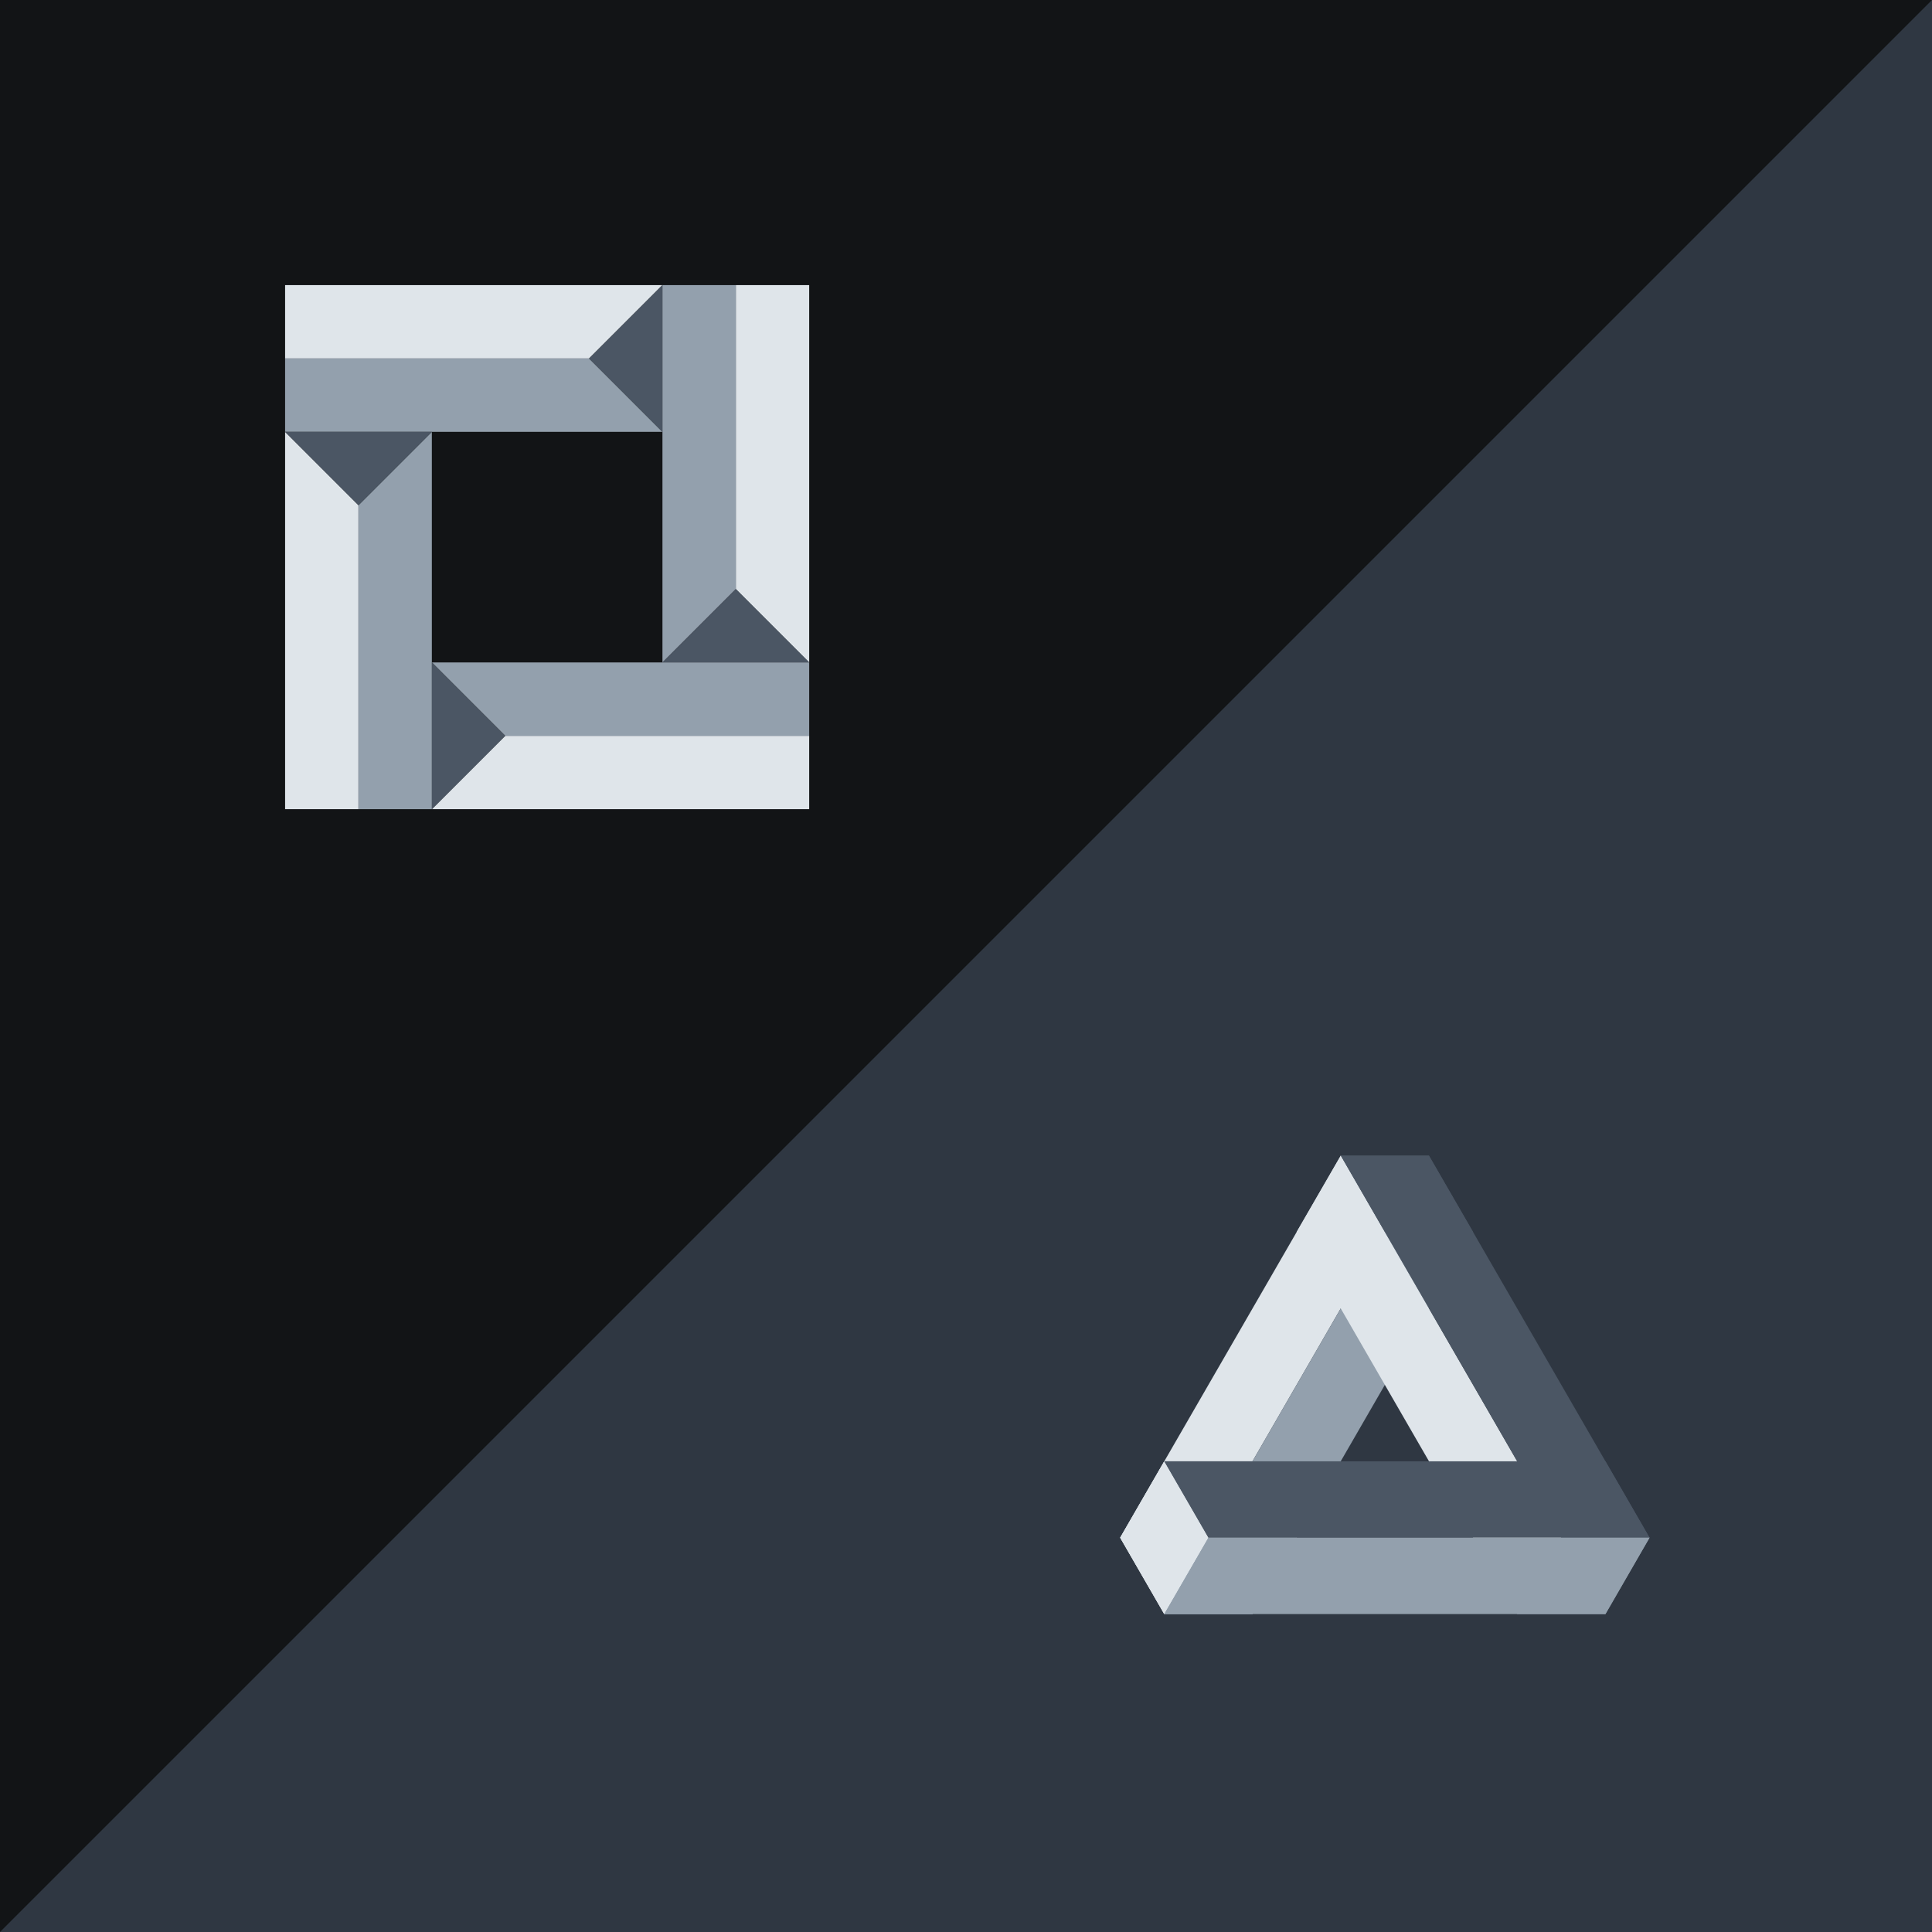
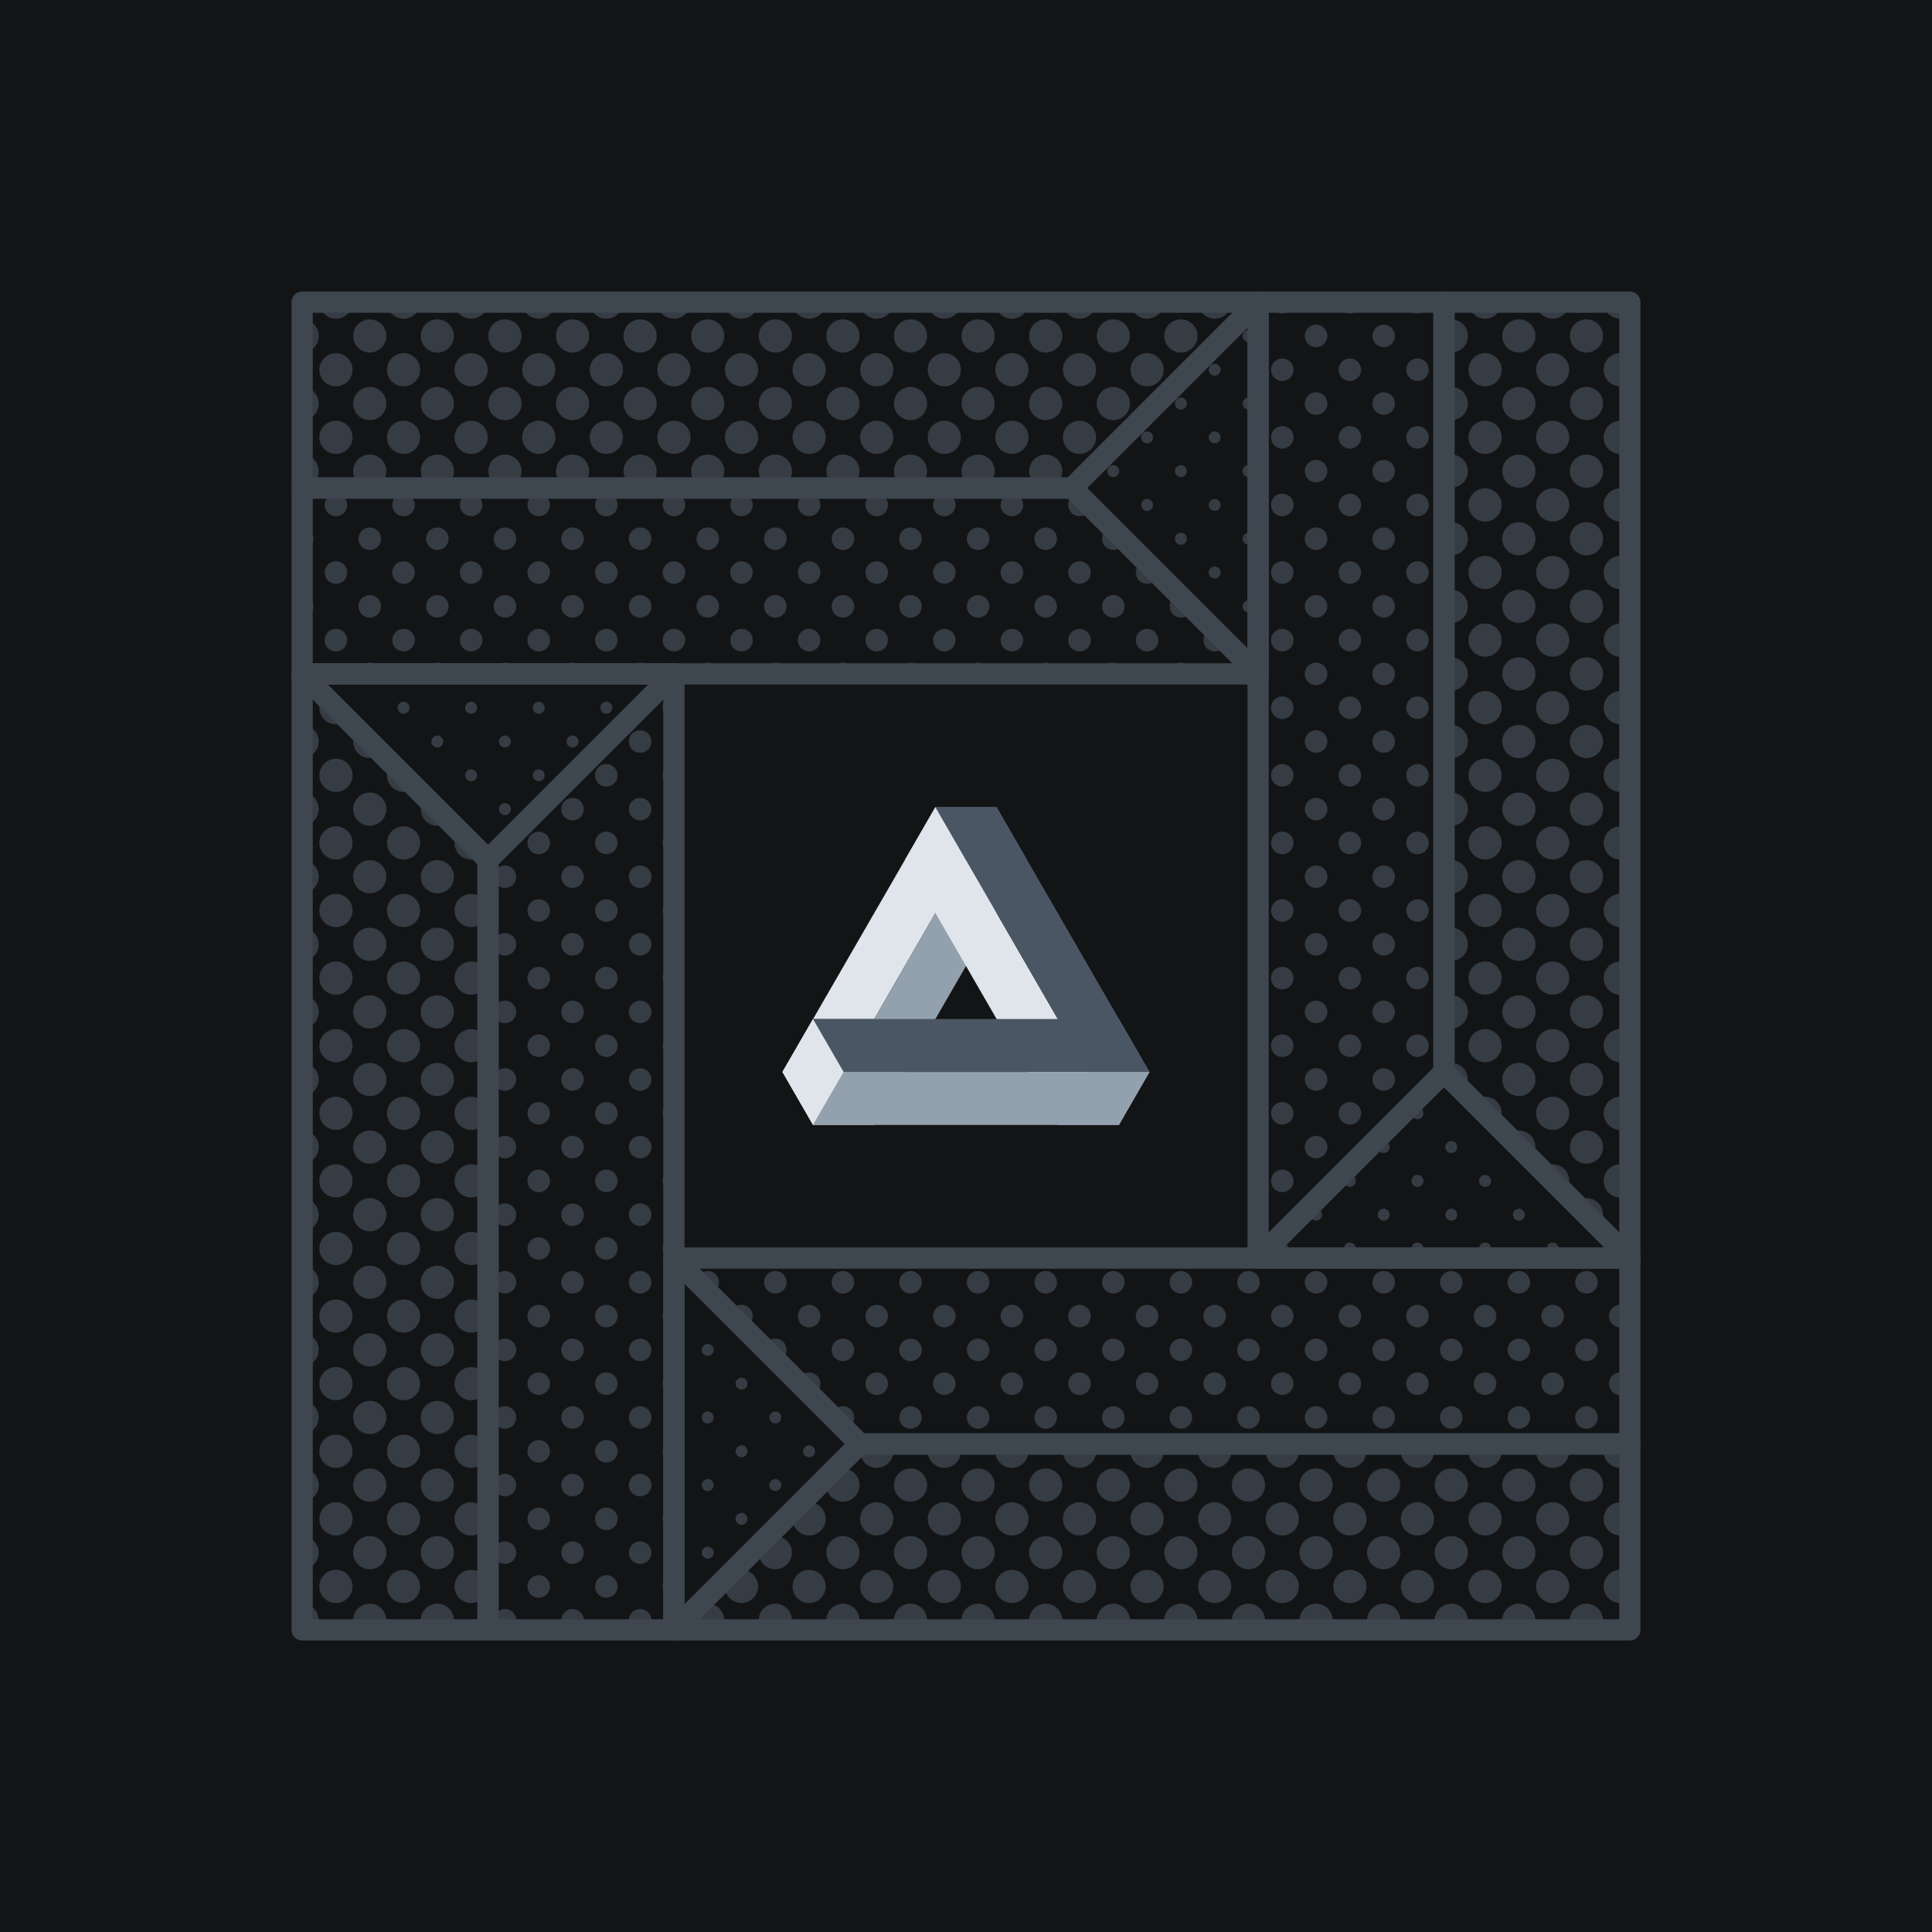
<svg xmlns="http://www.w3.org/2000/svg" viewBox="0 0 512 512" width="512" height="512">
  <rect width="512" height="512" fill="#121416" />
-   <polygon points="512,0 512,512 0,512" fill="#2F3742" />
-   <svg x="70" y="70" width="150" height="150" viewBox="-4 -4 108.00 108.00" preserveAspectRatio="xMidYMid meet">
-     <polygon points="0.00,0.00 72.00,0.00 58.00,14.00 0.00,14.00" fill="#DFE5EA" />
-     <polygon points="0.00,14.00 58.00,14.00 72.00,28.00 0.00,28.00" fill="#93A0AD" />
-     <polygon points="72.00,0.00 72.00,28.00 58.00,14.00" fill="#4B5664" />
-     <polygon points="100.00,0.00 100.00,72.00 86.00,58.00 86.00,0.00" fill="#DFE5EA" />
-     <polygon points="86.00,0.00 86.00,58.00 72.00,72.00 72.00,0.00" fill="#93A0AD" />
-     <polygon points="100.00,72.00 72.00,72.00 86.00,58.00" fill="#4B5664" />
-     <polygon points="100.00,100.00 28.00,100.00 42.00,86.00 100.00,86.00" fill="#DFE5EA" />
-     <polygon points="100.00,86.00 42.00,86.00 28.00,72.00 100.00,72.00" fill="#93A0AD" />
-     <polygon points="28.00,100.00 28.00,72.00 42.00,86.00" fill="#4B5664" />
-     <polygon points="0.00,100.00 0.00,28.00 14.00,42.00 14.00,100.00" fill="#DFE5EA" />
-     <polygon points="14.00,100.00 14.00,42.00 28.00,28.00 28.00,100.00" fill="#93A0AD" />
-     <polygon points="0.00,28.00 28.00,28.00 14.00,42.00" fill="#4B5664" />
+   <svg x="66.0" y="66.0" width="380" height="380" viewBox="-4 -4 108 108">
+     <defs>
+       <pattern id="h0" width="3.6" height="3.6" patternUnits="userSpaceOnUse" patternTransform="rotate(45)">
+         <circle cx="1.8" cy="1.8" r="1.25" fill="#5A6470" fill-opacity="0.5" />
+       </pattern>
+       <pattern id="h1" width="3.6" height="3.6" patternUnits="userSpaceOnUse" patternTransform="rotate(45)">
+         <circle cx="1.8" cy="1.8" r="0.85" fill="#5A6470" fill-opacity="0.5" />
+       </pattern>
+       <pattern id="h2" width="3.6" height="3.6" patternUnits="userSpaceOnUse" patternTransform="rotate(45)">
+         <circle cx="1.8" cy="1.8" r="0.45" fill="#5A6470" fill-opacity="0.5" />
+       </pattern>
+     </defs>
+     <polygon points="0,0 72,0 58,14 0,14" fill="url(#h0)" />
+     <polygon points="0,14 58,14 72,28 0,28" fill="url(#h1)" />
+     <polygon points="72,0 72,28 58,14" fill="url(#h2)" />
+     <polygon points="100,0 100,72 86,58 86,0" fill="url(#h0)" />
+     <polygon points="86,0 86,58 72,72 72,0" fill="url(#h1)" />
+     <polygon points="100,72 72,72 86,58" fill="url(#h2)" />
+     <polygon points="100,100 28,100 42,86 100,86" fill="url(#h0)" />
+     <polygon points="100,86 42,86 28,72 100,72" fill="url(#h1)" />
+     <polygon points="28,100 28,72 42,86" fill="url(#h2)" />
+     <polygon points="0,100 0,28 14,42 14,100" fill="url(#h0)" />
+     <polygon points="14,100 14,42 28,28 28,100" fill="url(#h1)" />
+     <polygon points="0,28 28,28 14,42" fill="url(#h2)" />
+     <polygon points="0,0 72,0 58,14 0,14" fill="none" stroke="#3E4650" stroke-width="1.6" stroke-linejoin="round" />
+     <polygon points="0,14 58,14 72,28 0,28" fill="none" stroke="#3E4650" stroke-width="1.6" stroke-linejoin="round" />
+     <polygon points="72,0 72,28 58,14" fill="none" stroke="#3E4650" stroke-width="1.6" stroke-linejoin="round" />
+     <polygon points="100,0 100,72 86,58 86,0" fill="none" stroke="#3E4650" stroke-width="1.6" stroke-linejoin="round" />
+     <polygon points="86,0 86,58 72,72 72,0" fill="none" stroke="#3E4650" stroke-width="1.6" stroke-linejoin="round" />
+     <polygon points="100,72 72,72 86,58" fill="none" stroke="#3E4650" stroke-width="1.6" stroke-linejoin="round" />
+     <polygon points="100,100 28,100 42,86 100,86" fill="none" stroke="#3E4650" stroke-width="1.6" stroke-linejoin="round" />
+     <polygon points="100,86 42,86 28,72 100,72" fill="none" stroke="#3E4650" stroke-width="1.6" stroke-linejoin="round" />
+     <polygon points="28,100 28,72 42,86" fill="none" stroke="#3E4650" stroke-width="1.6" stroke-linejoin="round" />
+     <polygon points="0,100 0,28 14,42 14,100" fill="none" stroke="#3E4650" stroke-width="1.6" stroke-linejoin="round" />
+     <polygon points="14,100 14,42 28,28 28,100" fill="none" stroke="#3E4650" stroke-width="1.6" stroke-linejoin="round" />
+     <polygon points="0,28 28,28 14,42" fill="none" stroke="#3E4650" stroke-width="1.6" stroke-linejoin="round" />
  </svg>
-   <svg x="292" y="292" width="150" height="150" viewBox="0 0 123.47 108.00" preserveAspectRatio="xMidYMid meet">
+   <svg x="204.0" y="204.0" width="104" height="104" viewBox="0 0 123.47 108.00" preserveAspectRatio="xMidYMid meet">
    <g transform="translate(4.000 4.000) scale(1.15473)">
      <polygon points="0,72.17 41.67,0 50,14.43 8.33,86.6" fill="#DFE5EA" />
      <polygon points="58.33,0 66.67,14.43 50,14.43 41.67,0" fill="#4B5664" />
      <polygon points="25,86.6 66.67,14.43 50,14.43 8.33,86.6" fill="#93A0AD" />
      <polygon points="33.33,14.43 41.67,0 83.33,72.17 75,86.6" fill="#DFE5EA" />
      <polygon points="58.33,0 100,72.17 83.33,72.17 41.67,0" fill="#4B5664" />
      <polygon points="91.67,86.6 100,72.17 83.33,72.17 75,86.6" fill="#93A0AD" />
      <polygon points="0,72.17 8.33,57.74 16.67,72.17 8.33,86.6" fill="#DFE5EA" />
      <polygon points="91.67,57.74 100,72.17 16.67,72.17 8.33,57.74" fill="#4B5664" />
      <polygon points="91.67,86.6 100,72.17 16.67,72.17 8.33,86.6" fill="#93A0AD" />
      <polygon points="0,72.17 8.33,57.74 16.67,72.17 8.33,86.6" fill="#DFE5EA" />
      <polygon points="25,57.74 33.33,72.17 16.67,72.17 8.33,57.74" fill="#4B5664" />
      <polygon points="25,86.6 33.33,72.17 16.67,72.17 8.33,86.6" fill="#93A0AD" />
    </g>
  </svg>
</svg>
